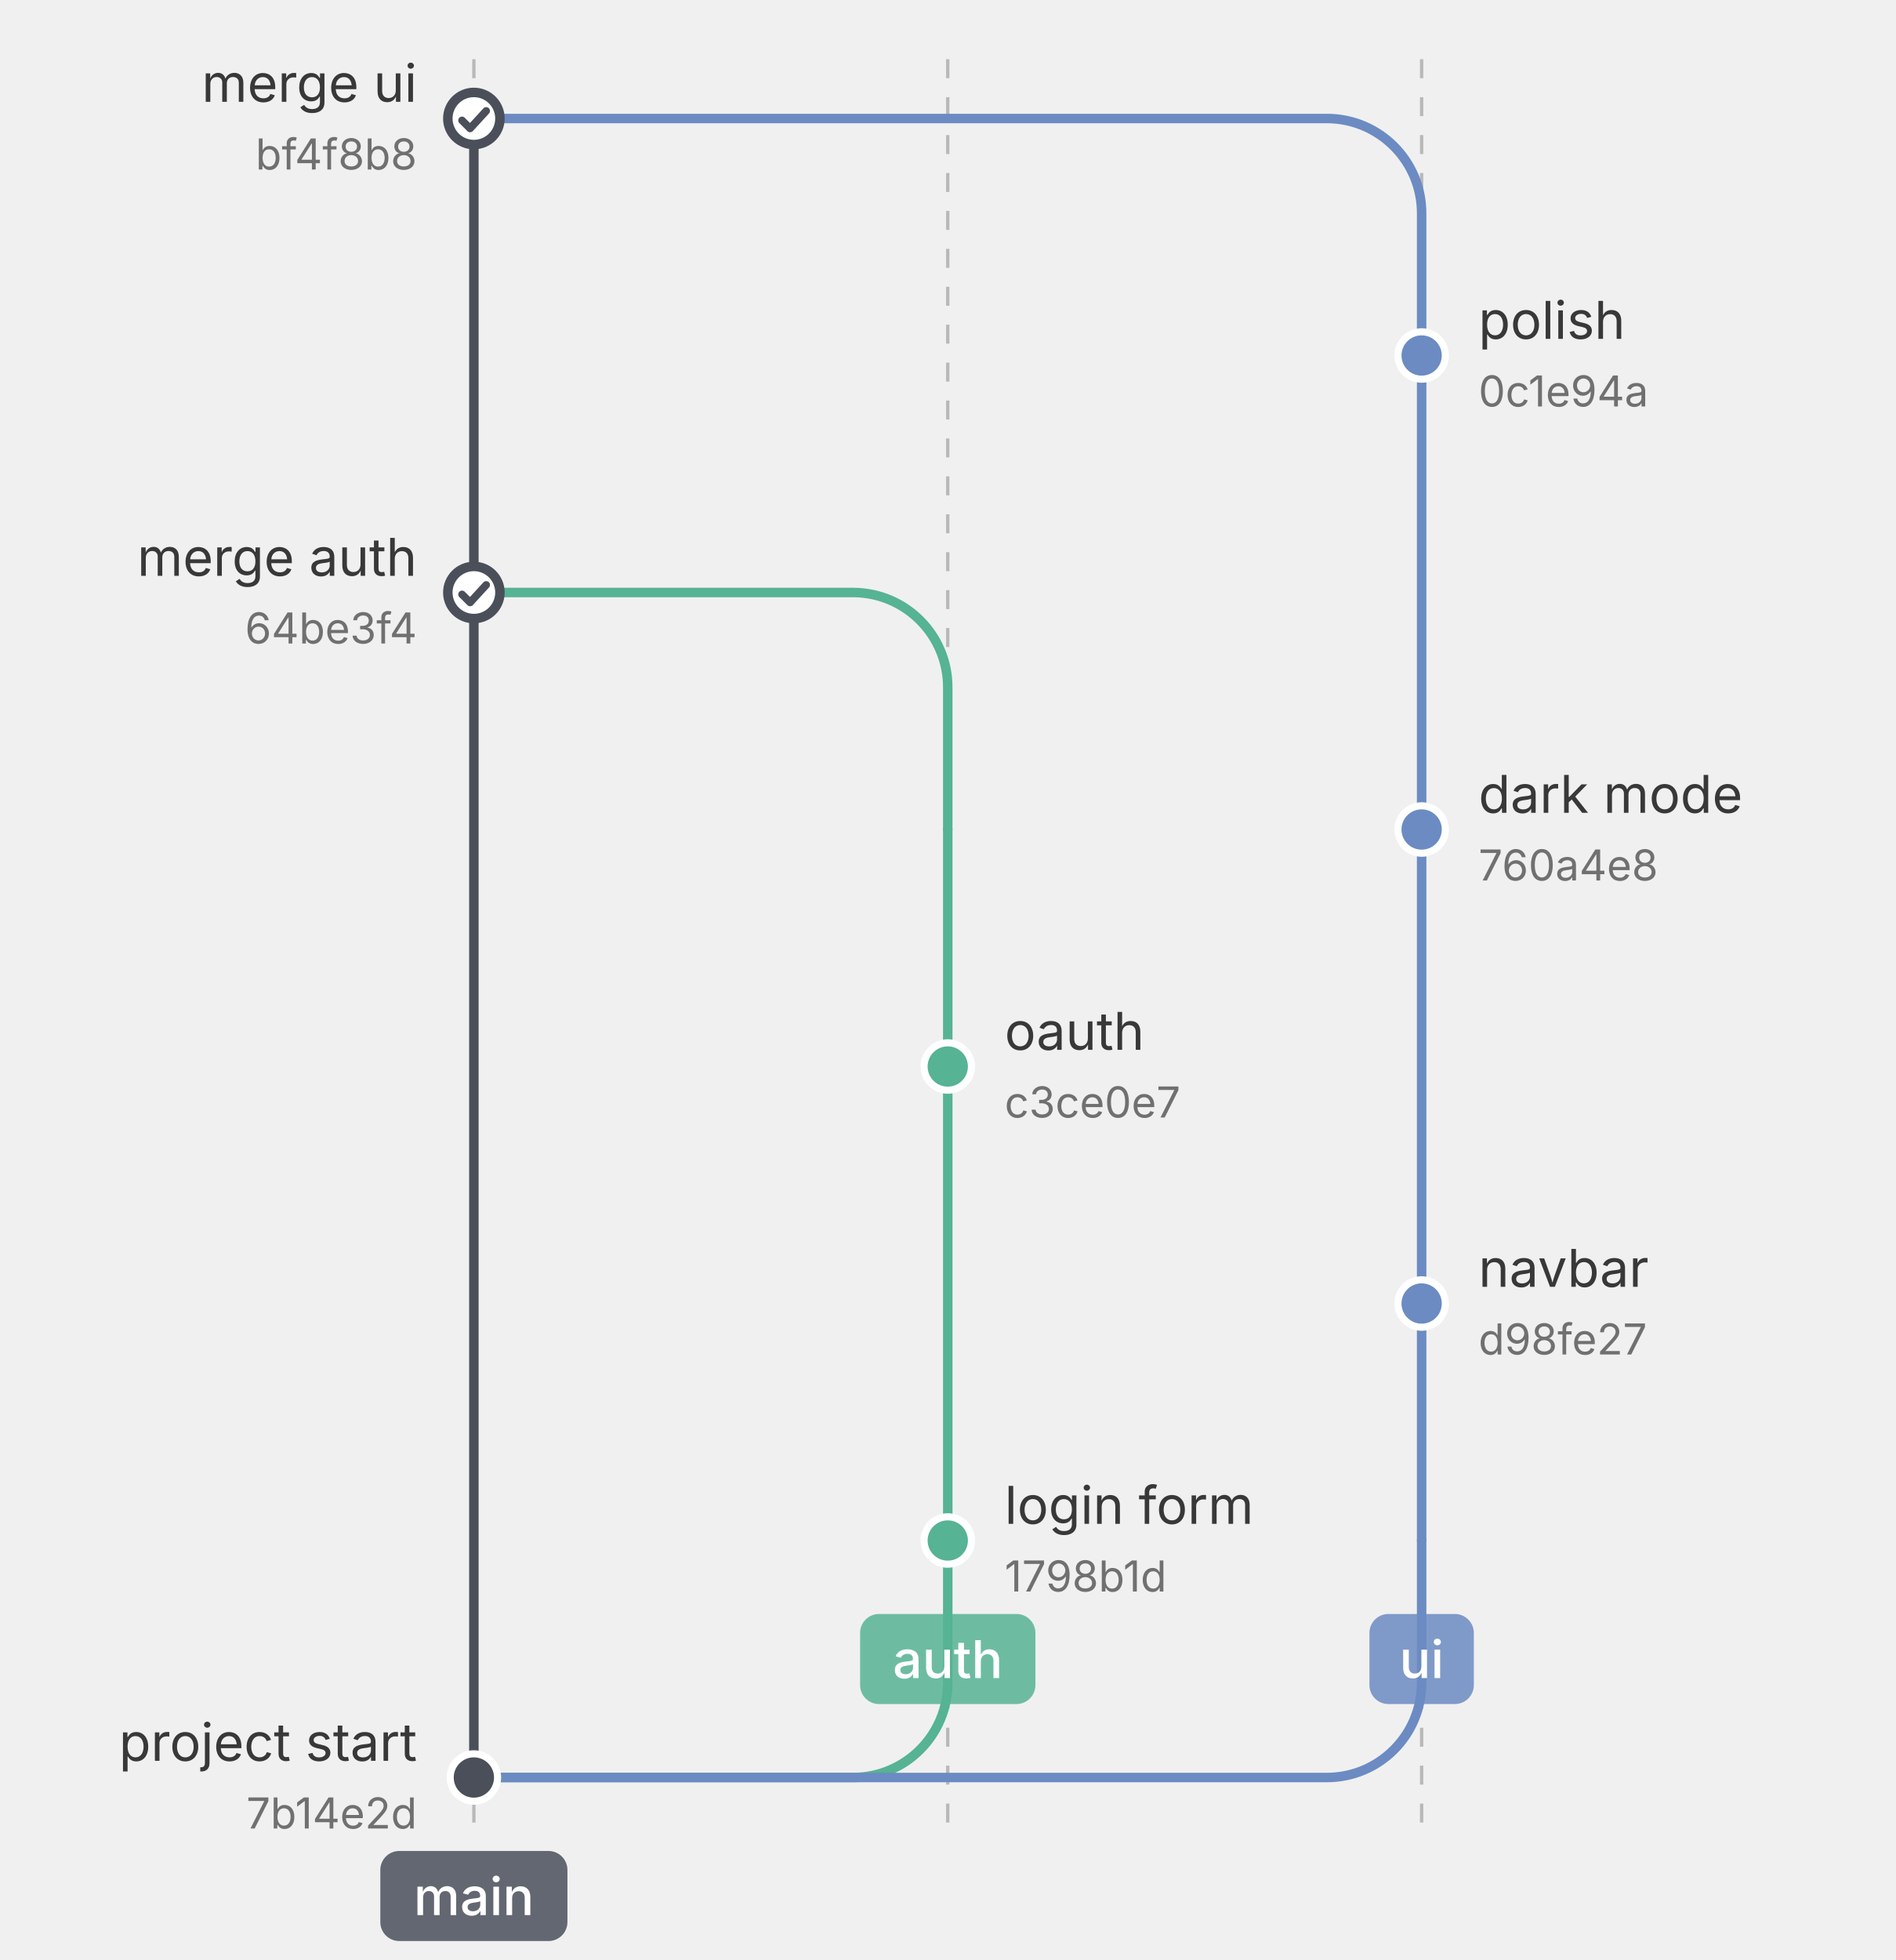
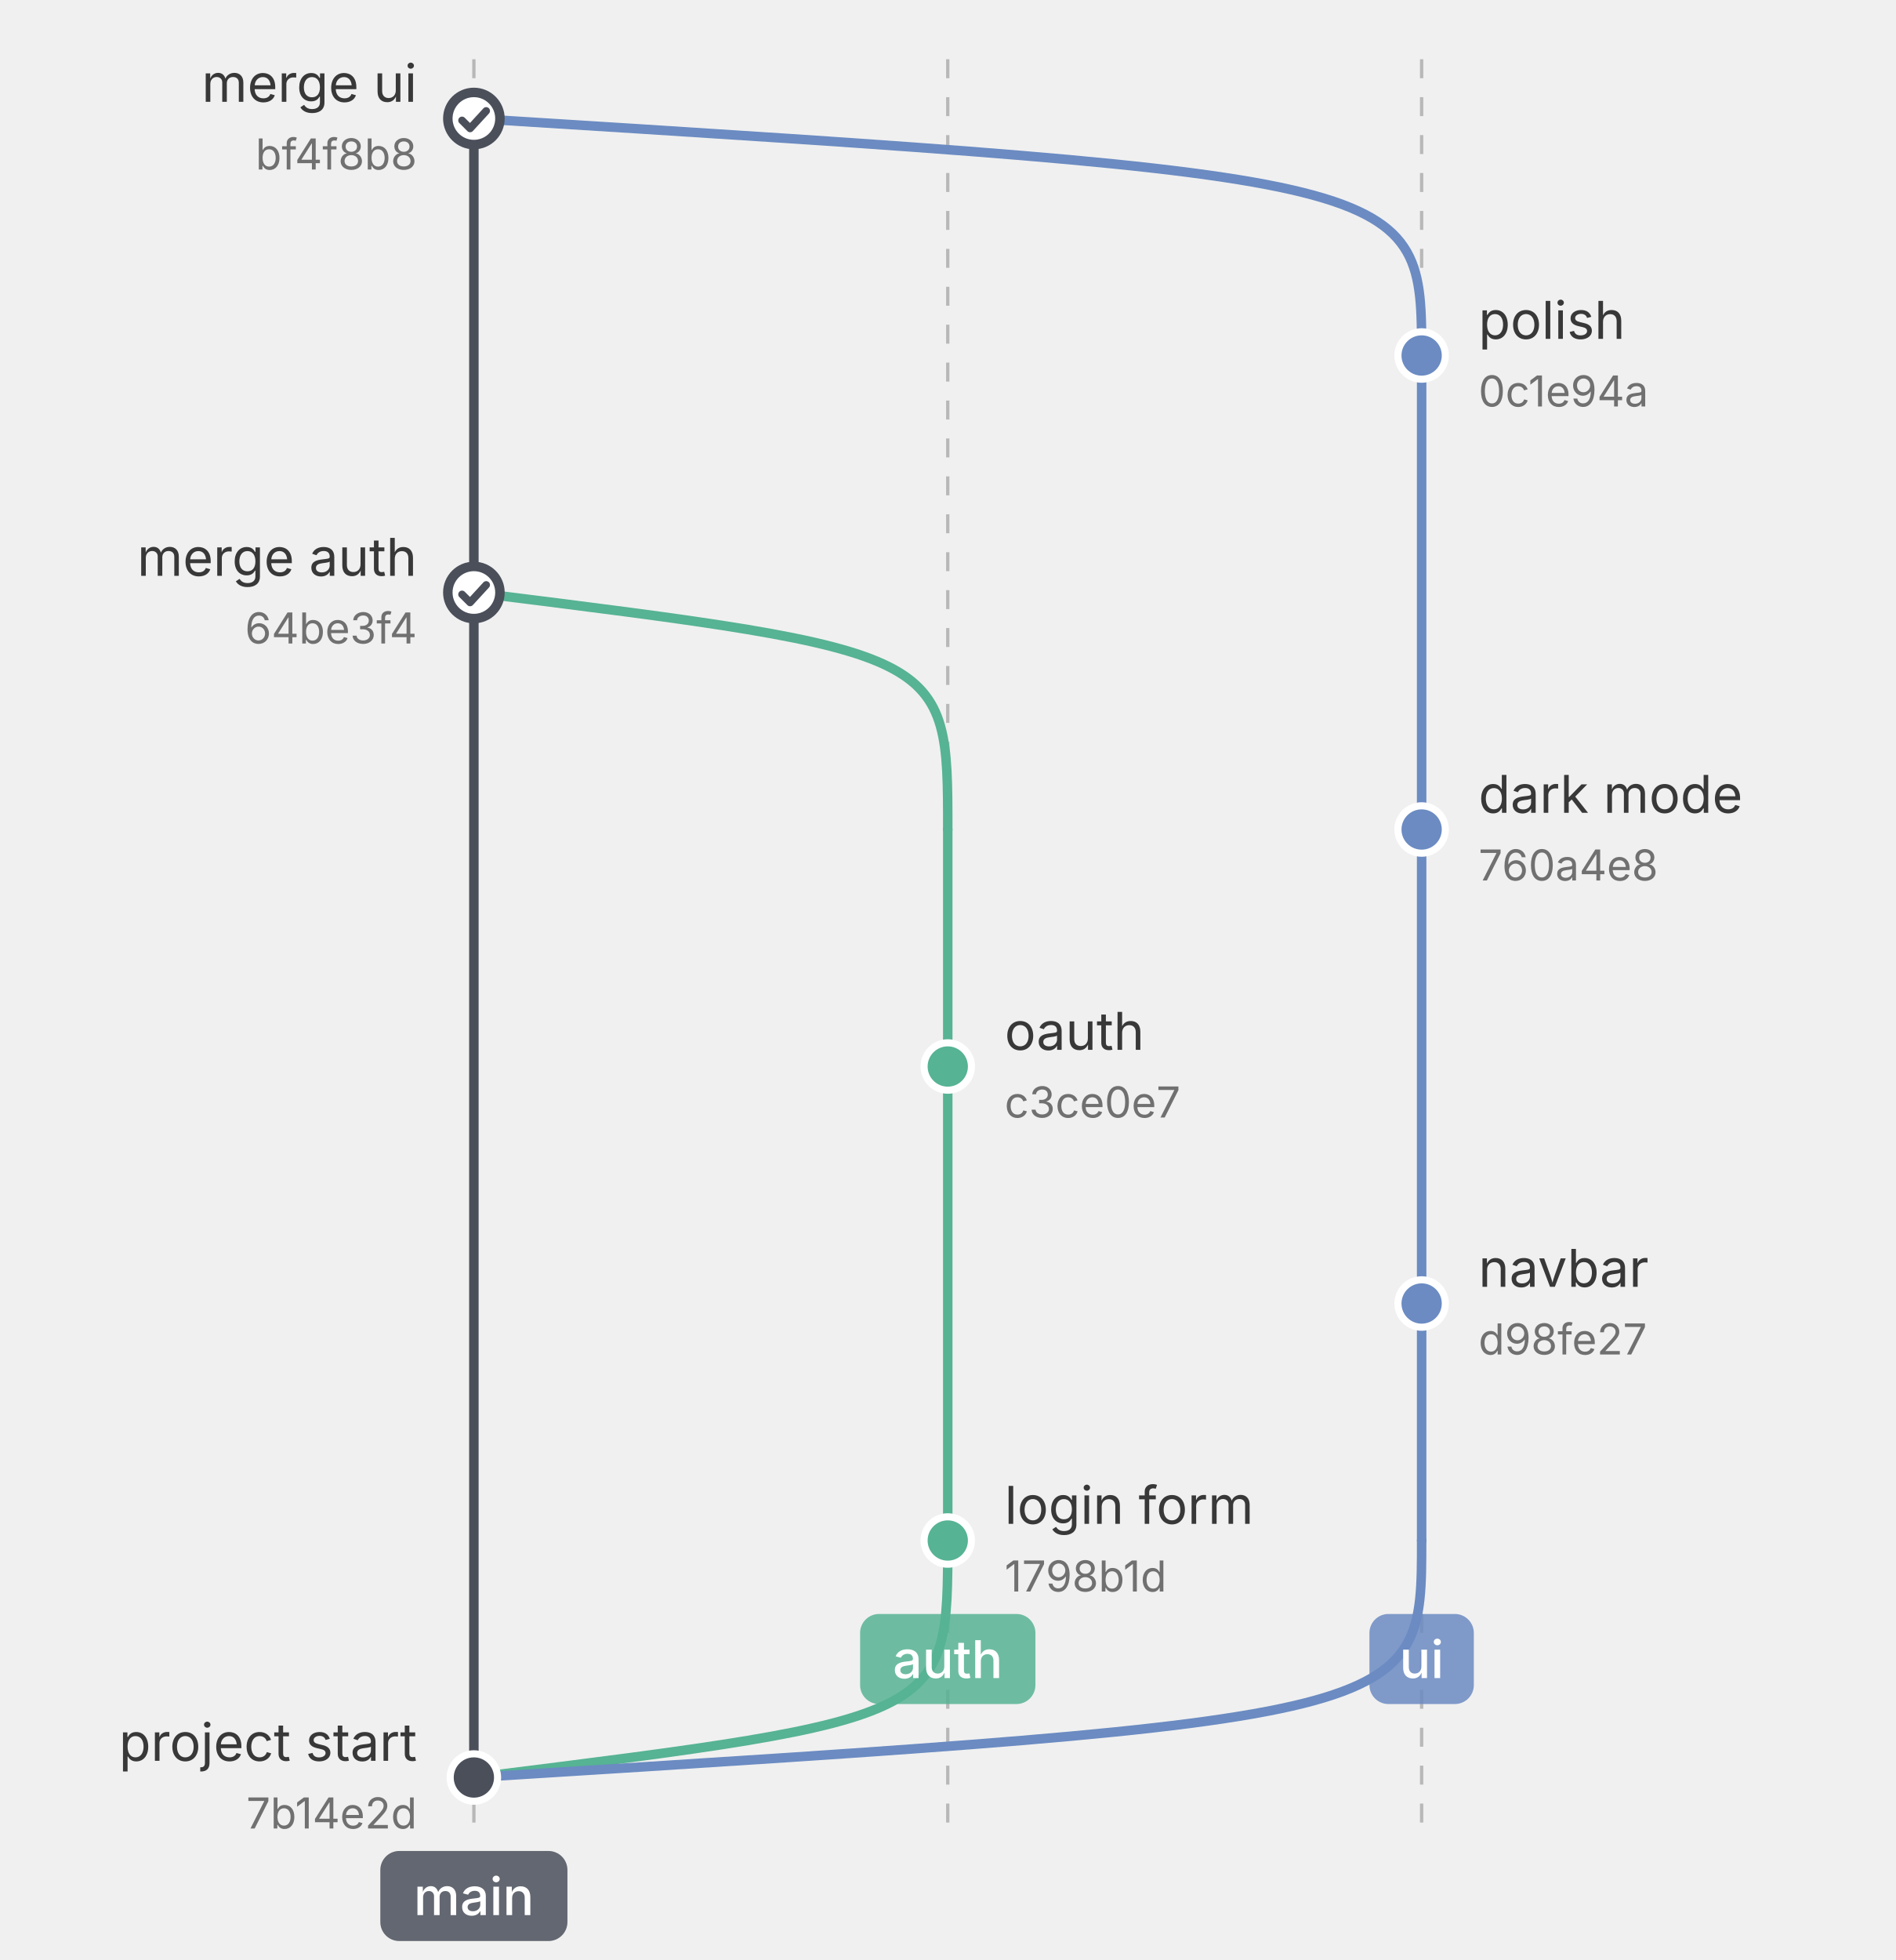
<svg xmlns="http://www.w3.org/2000/svg" width="400.0" height="413.5" viewBox="0 0 400.0 413.5">
  <defs>
</defs>
  <path d="M100.0,12.5 L100.0,387.5" stroke="#b8b8b8" stroke-width="0.7" stroke-dasharray="4,4" />
  <path d="M200.0,12.5 L200.0,387.5" stroke="#b8b8b8" stroke-width="0.7" stroke-dasharray="4,4" />
  <path d="M300.0,12.5 L300.0,387.5" stroke="#b8b8b8" stroke-width="0.7" stroke-dasharray="4,4" />
  <path d="M100.0,375.0 L100.0,25.0" stroke="#4a4f5a" stroke-width="2" stroke-linecap="round" />
-   <path d="M100.0,375.0 L180.0,375.0 A20,20,0,0,0,200.0,355.0 L200.0,325.0" stroke="#56b393" stroke-width="2" fill="none" stroke-linecap="round" />
-   <path d="M200.0,175.0 L200.0,145.0 A20,20,0,0,0,180.0,125.0 L100.0,125.0" stroke="#56b393" stroke-width="2" fill="none" stroke-linecap="round" />
+   <path d="M100.0,375.0 C200.0,362.5,200.0,362.5,200.0,325.0" stroke="#56b393" stroke-width="2" fill="none" stroke-linecap="round" />
+   <path d="M200.0,175.0 C200.0,137.5,200.0,137.5,100.0,125.0" stroke="#56b393" stroke-width="2" fill="none" stroke-linecap="round" />
  <path d="M200.0,325.0 L200.0,175.0" stroke="#56b393" stroke-width="2" stroke-linecap="round" />
-   <path d="M100.0,375.0 L280.0,375.0 A20,20,0,0,0,300.0,355.0 L300.0,325.0" stroke="#6b8bc2" stroke-width="2" fill="none" stroke-linecap="round" />
-   <path d="M300.0,75.0 L300.0,45.0 A20,20,0,0,0,280.0,25.0 L100.0,25.0" stroke="#6b8bc2" stroke-width="2" fill="none" stroke-linecap="round" />
+   <path d="M100.0,375.0 C300.0,362.5,300.0,362.5,300.0,325.0" stroke="#6b8bc2" stroke-width="2" fill="none" stroke-linecap="round" />
+   <path d="M300.0,75.0 C300.0,37.5,300.0,37.5,100.0,25.0" stroke="#6b8bc2" stroke-width="2" fill="none" stroke-linecap="round" />
  <path d="M300.0,325.0 L300.0,75.0" stroke="#6b8bc2" stroke-width="2" stroke-linecap="round" />
  <circle cx="100.0" cy="375.0" r="5" fill="#4a4f5a" stroke="white" stroke-width="1.5" />
  <circle cx="200.0" cy="325.0" r="5" fill="#56b393" stroke="white" stroke-width="1.5" />
  <circle cx="300.0" cy="275.0" r="5" fill="#6b8bc2" stroke="white" stroke-width="1.5" />
  <circle cx="200.0" cy="225.0" r="5" fill="#56b393" stroke="white" stroke-width="1.5" />
  <circle cx="300.0" cy="175.0" r="5" fill="#6b8bc2" stroke="white" stroke-width="1.5" />
  <circle cx="100.0" cy="125.0" r="5.5" fill="white" stroke="#4a4f5a" stroke-width="2" />
  <path d="M97.5,125.4 L99.2,127.1 L102.6,123.4" stroke="#4a4f5a" stroke-width="1.6" fill="none" stroke-linecap="round" stroke-linejoin="round" />
  <circle cx="300.0" cy="75.0" r="5" fill="#6b8bc2" stroke="white" stroke-width="1.5" />
  <circle cx="100.0" cy="25.0" r="5.5" fill="white" stroke="#4a4f5a" stroke-width="2" />
  <path d="M97.5,25.4 L99.2,27.1 L102.6,23.4" stroke="#4a4f5a" stroke-width="1.6" fill="none" stroke-linecap="round" stroke-linejoin="round" />
  <rect x="80.258" y="390.5" width="39.484" height="19.0" rx="4" ry="4" fill="#4a4f5a" opacity="0.85" />
  <text x="100.0" y="400.0" font-size="11.0" text-anchor="middle" dominant-baseline="middle" fill="white" font-family="'Inter', 'Helvetica Neue', Helvetica, Arial, sans-serif" font-weight="500">main</text>
  <rect x="181.501" y="340.5" width="36.997" height="19.0" rx="4" ry="4" fill="#56b393" opacity="0.85" />
  <text x="200.0" y="350.0" font-size="11.0" text-anchor="middle" dominant-baseline="middle" fill="white" font-family="'Inter', 'Helvetica Neue', Helvetica, Arial, sans-serif" font-weight="500">auth</text>
  <rect x="288.986" y="340.5" width="22.028" height="19.0" rx="4" ry="4" fill="#6b8bc2" opacity="0.85" />
  <text x="300.0" y="350.0" font-size="11.0" text-anchor="middle" dominant-baseline="middle" fill="white" font-family="'Inter', 'Helvetica Neue', Helvetica, Arial, sans-serif" font-weight="500">ui</text>
  <text x="88.0" y="367.5" font-size="11.0" text-anchor="end" dominant-baseline="middle" fill="#383838" font-family="'Inter', 'Helvetica Neue', Helvetica, Arial, sans-serif" font-weight="400">project start</text>
  <text x="88.0" y="382.5" font-size="9.0" text-anchor="end" dominant-baseline="middle" fill="#707070" font-family="'Inter', 'Helvetica Neue', Helvetica, Arial, sans-serif" font-weight="400">7b14e2d</text>
  <text x="212.0" y="317.5" font-size="11.0" text-anchor="start" dominant-baseline="middle" fill="#383838" font-family="'Inter', 'Helvetica Neue', Helvetica, Arial, sans-serif" font-weight="400">login form</text>
  <text x="212.0" y="332.5" font-size="9.0" text-anchor="start" dominant-baseline="middle" fill="#707070" font-family="'Inter', 'Helvetica Neue', Helvetica, Arial, sans-serif" font-weight="400">1798b1d</text>
  <text x="312.0" y="267.5" font-size="11.0" text-anchor="start" dominant-baseline="middle" fill="#383838" font-family="'Inter', 'Helvetica Neue', Helvetica, Arial, sans-serif" font-weight="400">navbar</text>
  <text x="312.0" y="282.5" font-size="9.0" text-anchor="start" dominant-baseline="middle" fill="#707070" font-family="'Inter', 'Helvetica Neue', Helvetica, Arial, sans-serif" font-weight="400">d98fe27</text>
  <text x="212.0" y="217.5" font-size="11.0" text-anchor="start" dominant-baseline="middle" fill="#383838" font-family="'Inter', 'Helvetica Neue', Helvetica, Arial, sans-serif" font-weight="400">oauth</text>
  <text x="212.0" y="232.5" font-size="9.0" text-anchor="start" dominant-baseline="middle" fill="#707070" font-family="'Inter', 'Helvetica Neue', Helvetica, Arial, sans-serif" font-weight="400">c3ce0e7</text>
  <text x="312.0" y="167.5" font-size="11.0" text-anchor="start" dominant-baseline="middle" fill="#383838" font-family="'Inter', 'Helvetica Neue', Helvetica, Arial, sans-serif" font-weight="400">dark mode</text>
  <text x="312.0" y="182.5" font-size="9.0" text-anchor="start" dominant-baseline="middle" fill="#707070" font-family="'Inter', 'Helvetica Neue', Helvetica, Arial, sans-serif" font-weight="400">760a4e8</text>
  <text x="88.0" y="117.5" font-size="11.0" text-anchor="end" dominant-baseline="middle" fill="#383838" font-family="'Inter', 'Helvetica Neue', Helvetica, Arial, sans-serif" font-weight="400">merge auth</text>
  <text x="88.0" y="132.5" font-size="9.0" text-anchor="end" dominant-baseline="middle" fill="#707070" font-family="'Inter', 'Helvetica Neue', Helvetica, Arial, sans-serif" font-weight="400">64be3f4</text>
  <text x="312.0" y="67.5" font-size="11.0" text-anchor="start" dominant-baseline="middle" fill="#383838" font-family="'Inter', 'Helvetica Neue', Helvetica, Arial, sans-serif" font-weight="400">polish</text>
  <text x="312.0" y="82.5" font-size="9.0" text-anchor="start" dominant-baseline="middle" fill="#707070" font-family="'Inter', 'Helvetica Neue', Helvetica, Arial, sans-serif" font-weight="400">0c1e94a</text>
  <text x="88.0" y="17.5" font-size="11.0" text-anchor="end" dominant-baseline="middle" fill="#383838" font-family="'Inter', 'Helvetica Neue', Helvetica, Arial, sans-serif" font-weight="400">merge ui</text>
  <text x="88.0" y="32.5" font-size="9.0" text-anchor="end" dominant-baseline="middle" fill="#707070" font-family="'Inter', 'Helvetica Neue', Helvetica, Arial, sans-serif" font-weight="400">bf4f8b8</text>
</svg>
